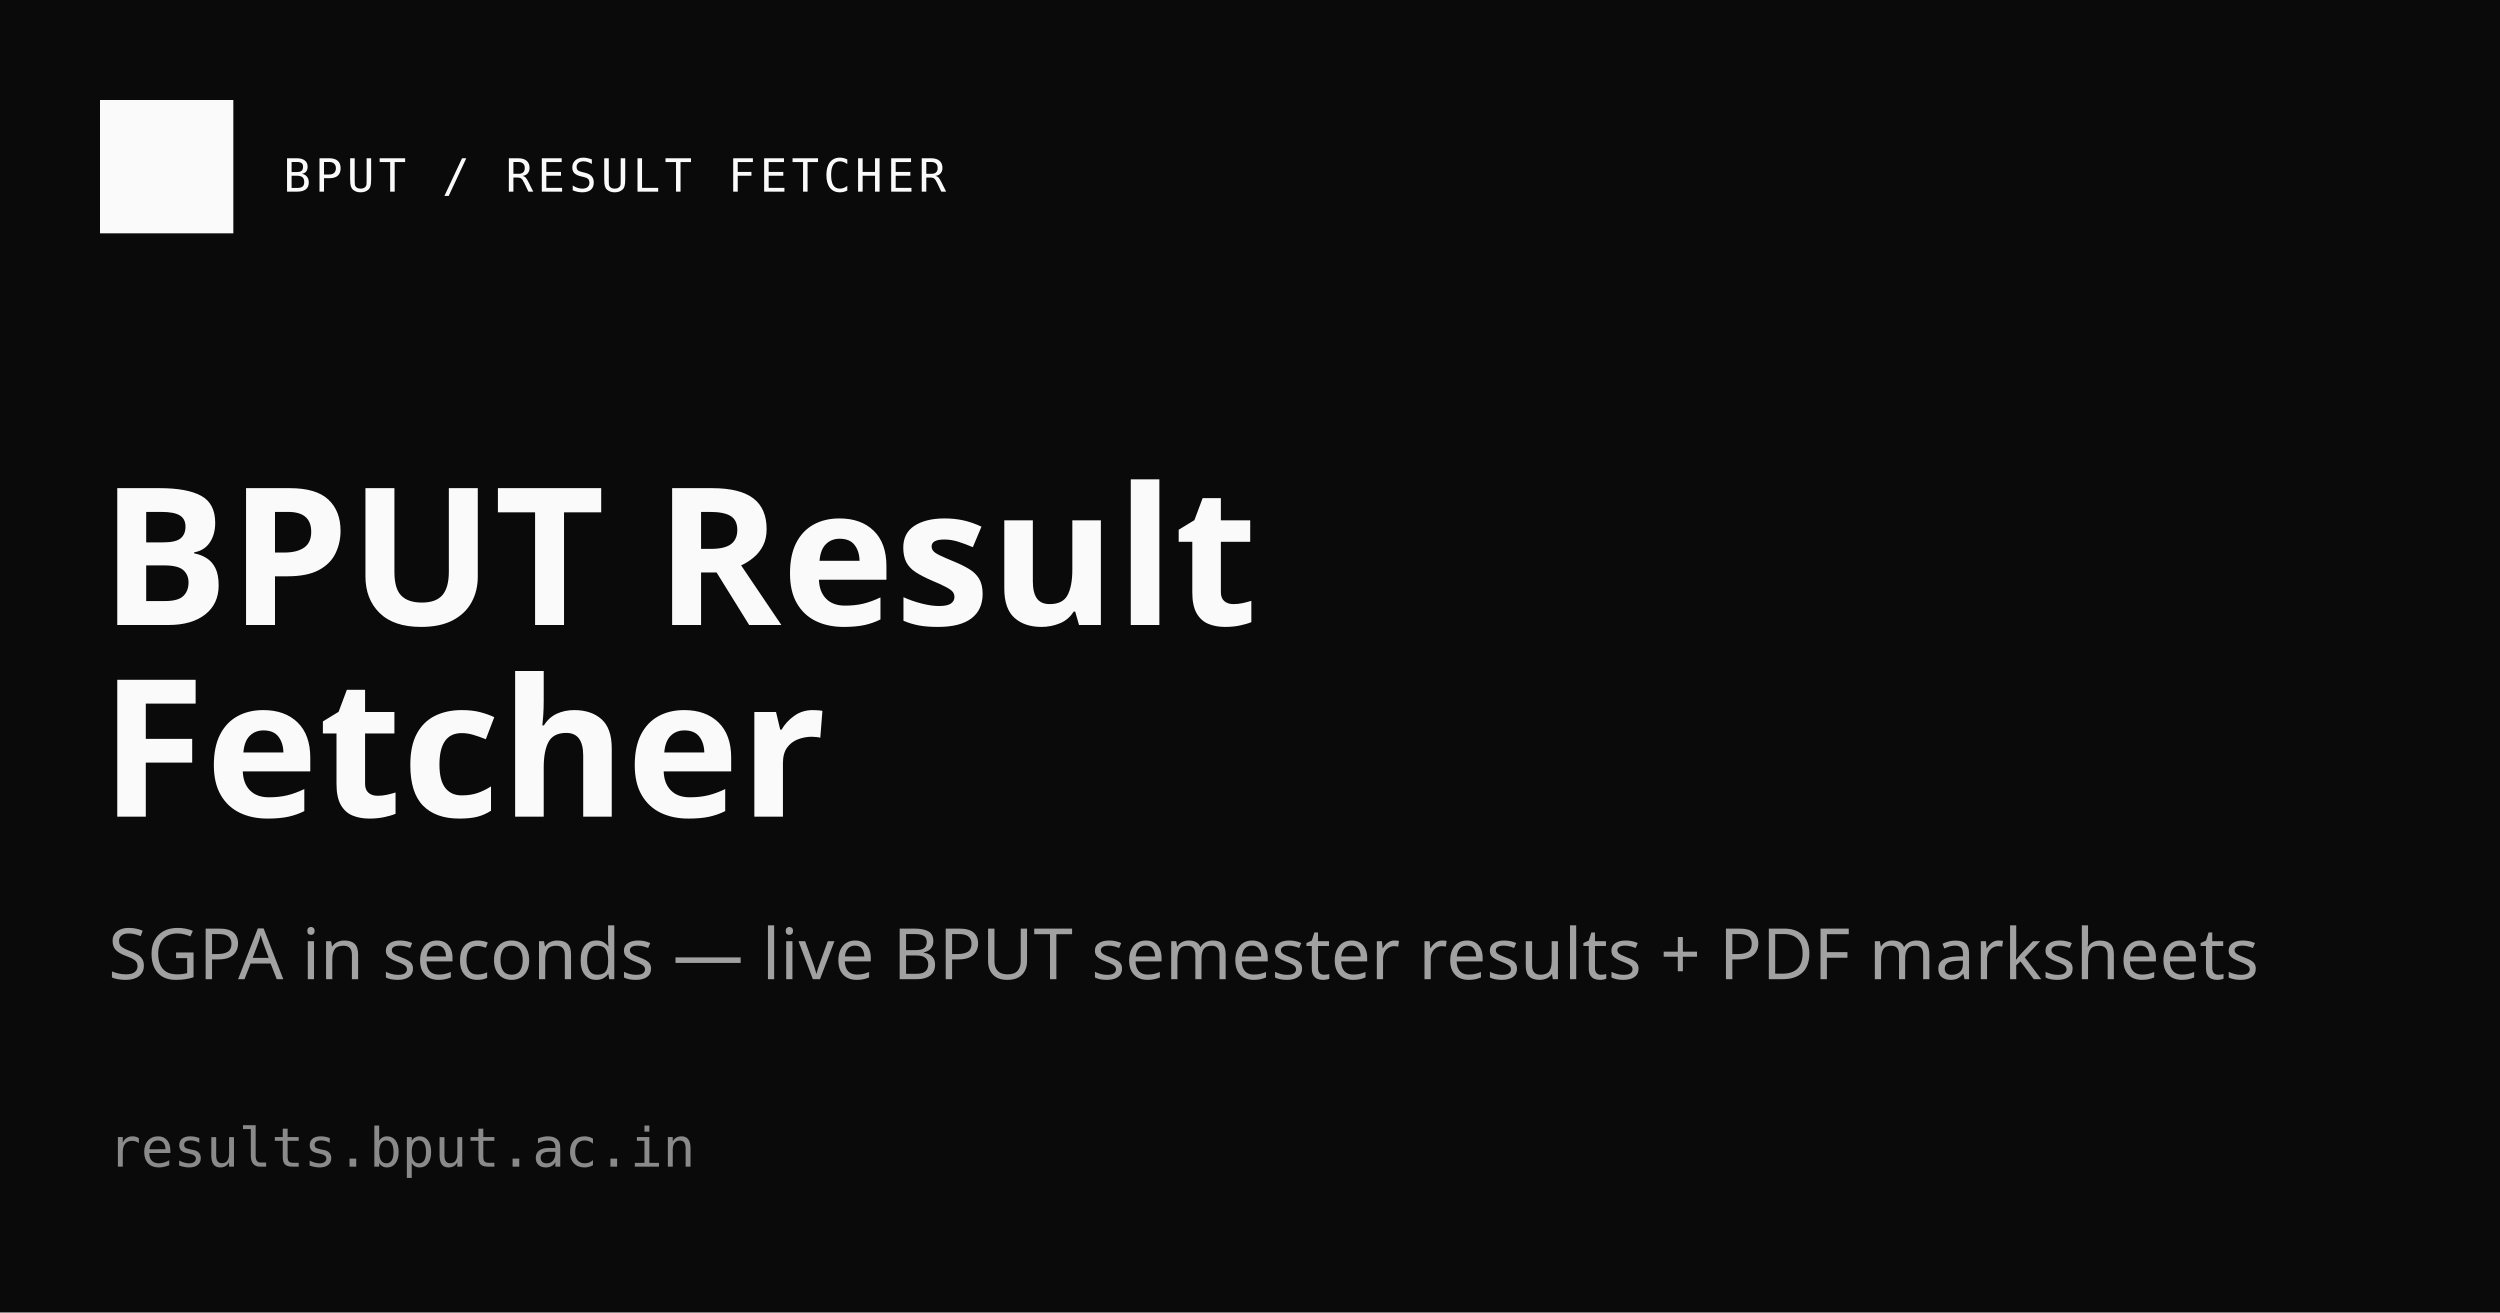
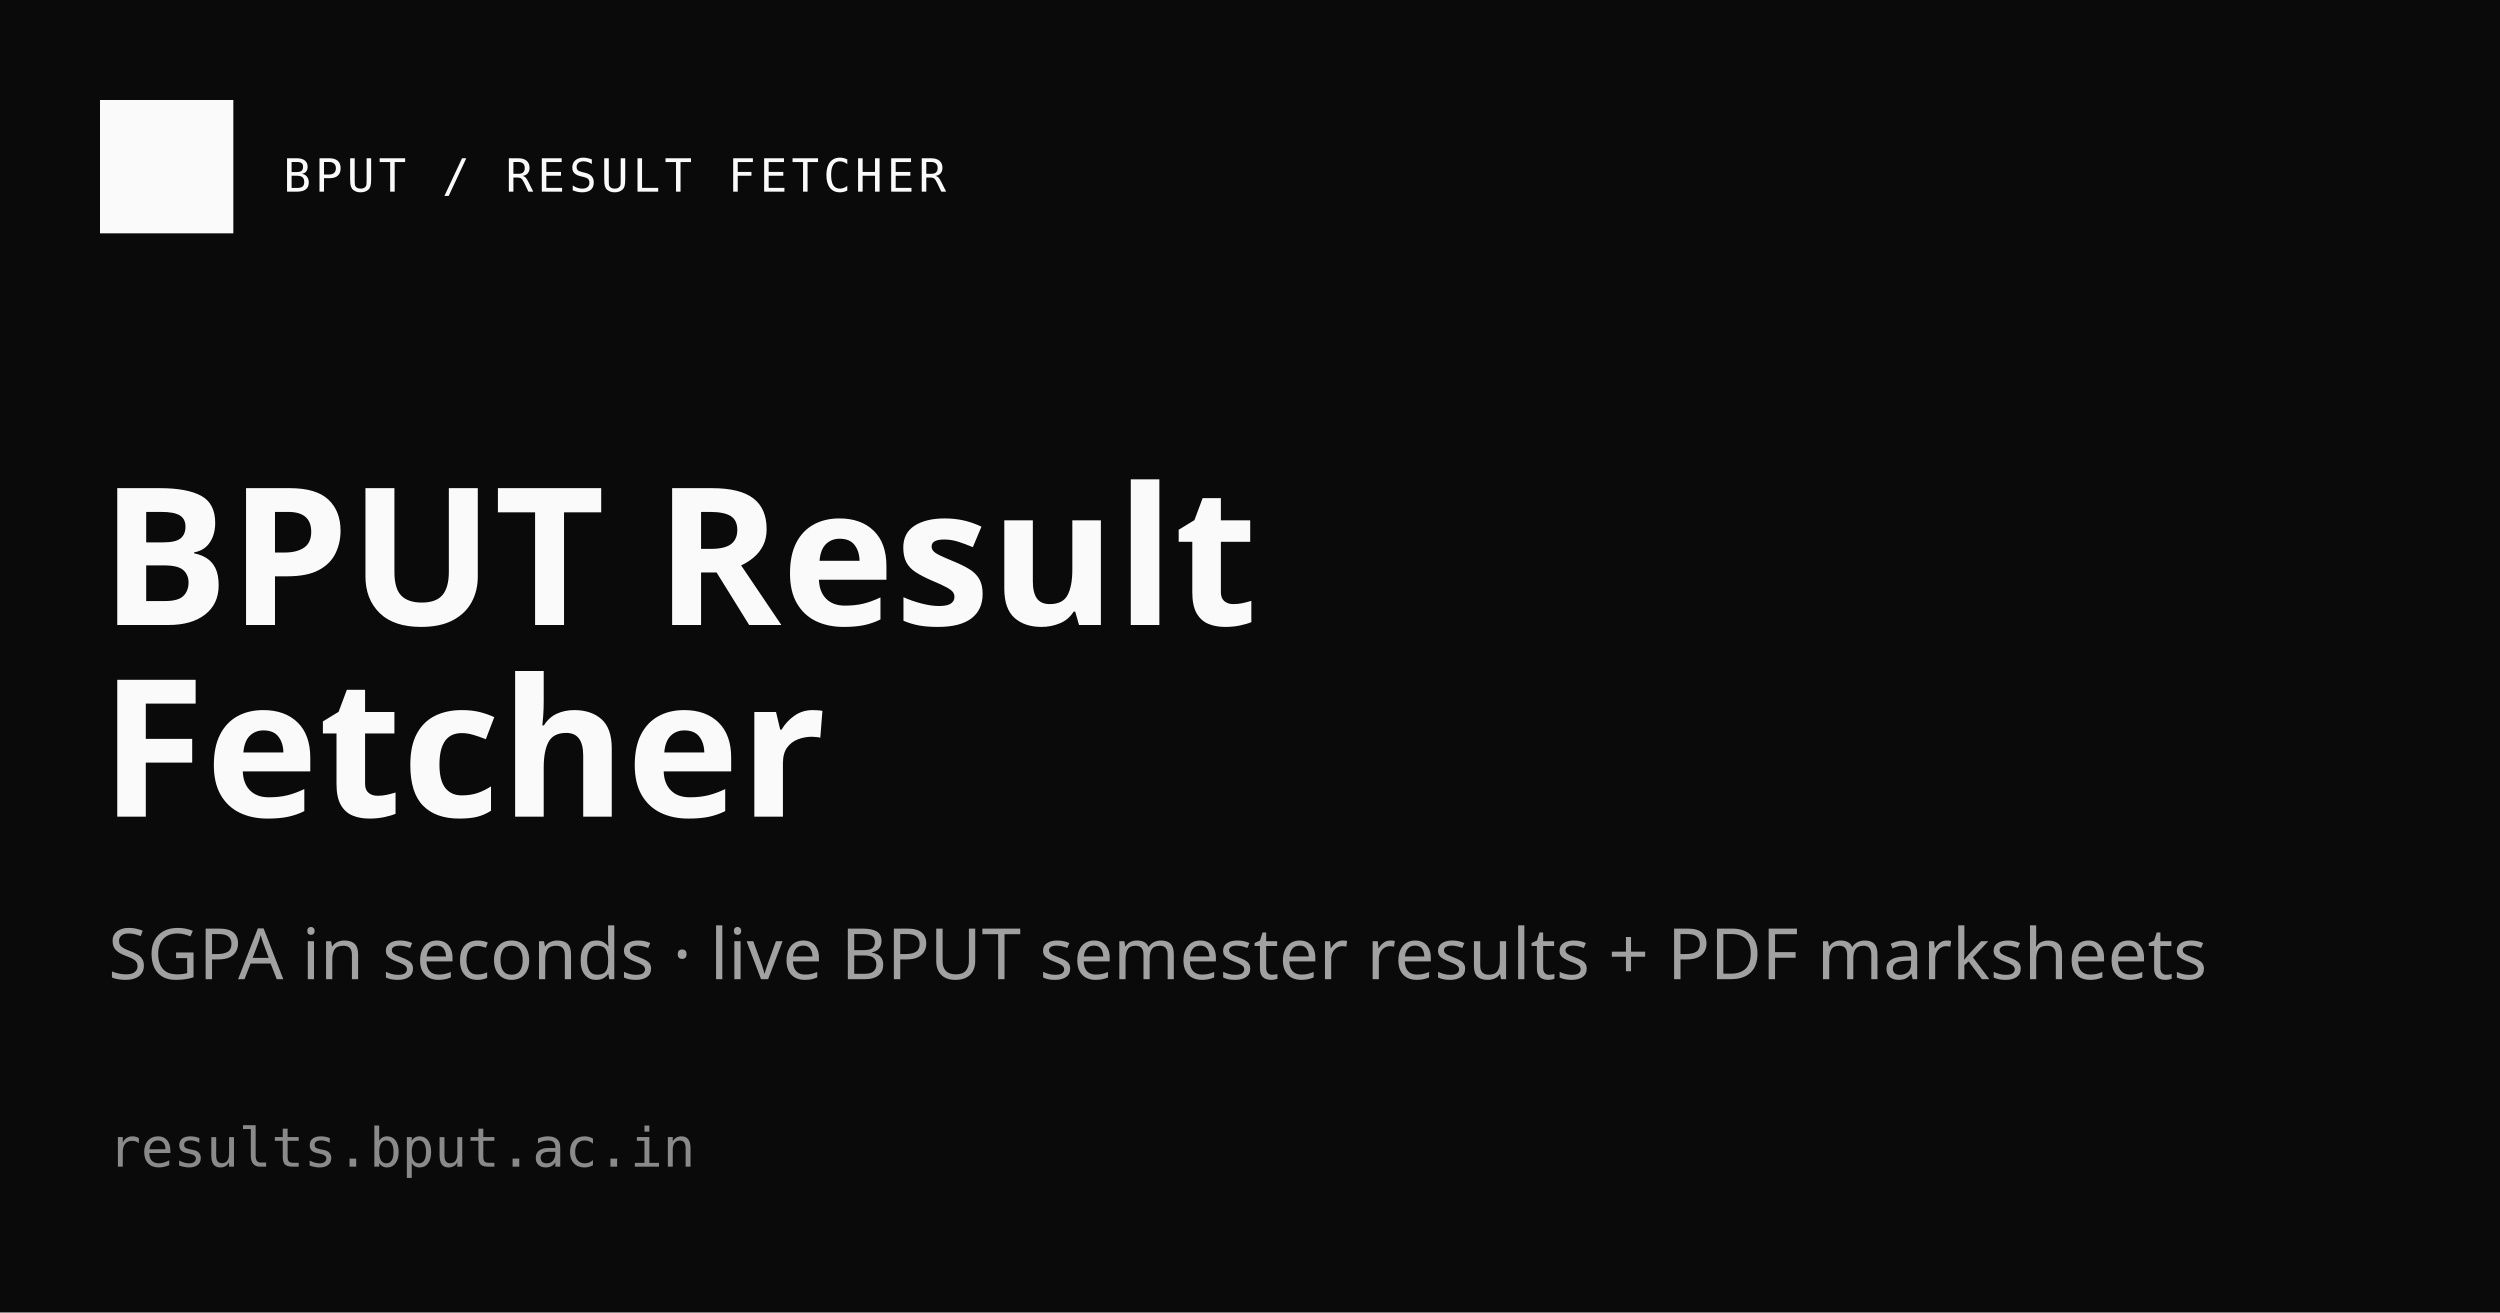
- <svg xmlns="http://www.w3.org/2000/svg" width="1200" height="630" viewBox="0 0 1200 630" role="img" aria-label="BPUT Result Fetcher — SGPA in seconds">
+ <svg xmlns="http://www.w3.org/2000/svg" width="1200" height="630" viewBox="0 0 1200 630" role="img" aria-label="BPUT Result Fetcher · SGPA in seconds">
  <rect width="1200" height="630" fill="#0a0a0a" />
  <rect x="48" y="48" width="64" height="64" fill="#fafafa" />
  <text x="136" y="92" font-family="'Space Mono', ui-monospace, monospace" font-size="22" letter-spacing="2" fill="#fafafa">BPUT / RESULT FETCHER</text>
  <text x="48" y="300" font-family="'Archivo Black', system-ui, sans-serif" font-size="92" font-weight="900" fill="#fafafa">BPUT Result</text>
  <text x="48" y="392" font-family="'Archivo Black', system-ui, sans-serif" font-size="92" font-weight="900" fill="#fafafa">Fetcher</text>
-   <text x="52" y="470" font-family="'Work Sans', system-ui, sans-serif" font-size="34" fill="#a1a1a1">SGPA in seconds — live BPUT semester results + PDF marksheets</text>
+   <text x="52" y="470" font-family="'Work Sans', system-ui, sans-serif" font-size="34" fill="#a1a1a1">SGPA in seconds · live BPUT semester results + PDF marksheets</text>
  <text x="52" y="560" font-family="'Space Mono', ui-monospace, monospace" font-size="26" fill="#8a8a8a">results.bput.ac.in</text>
</svg>
